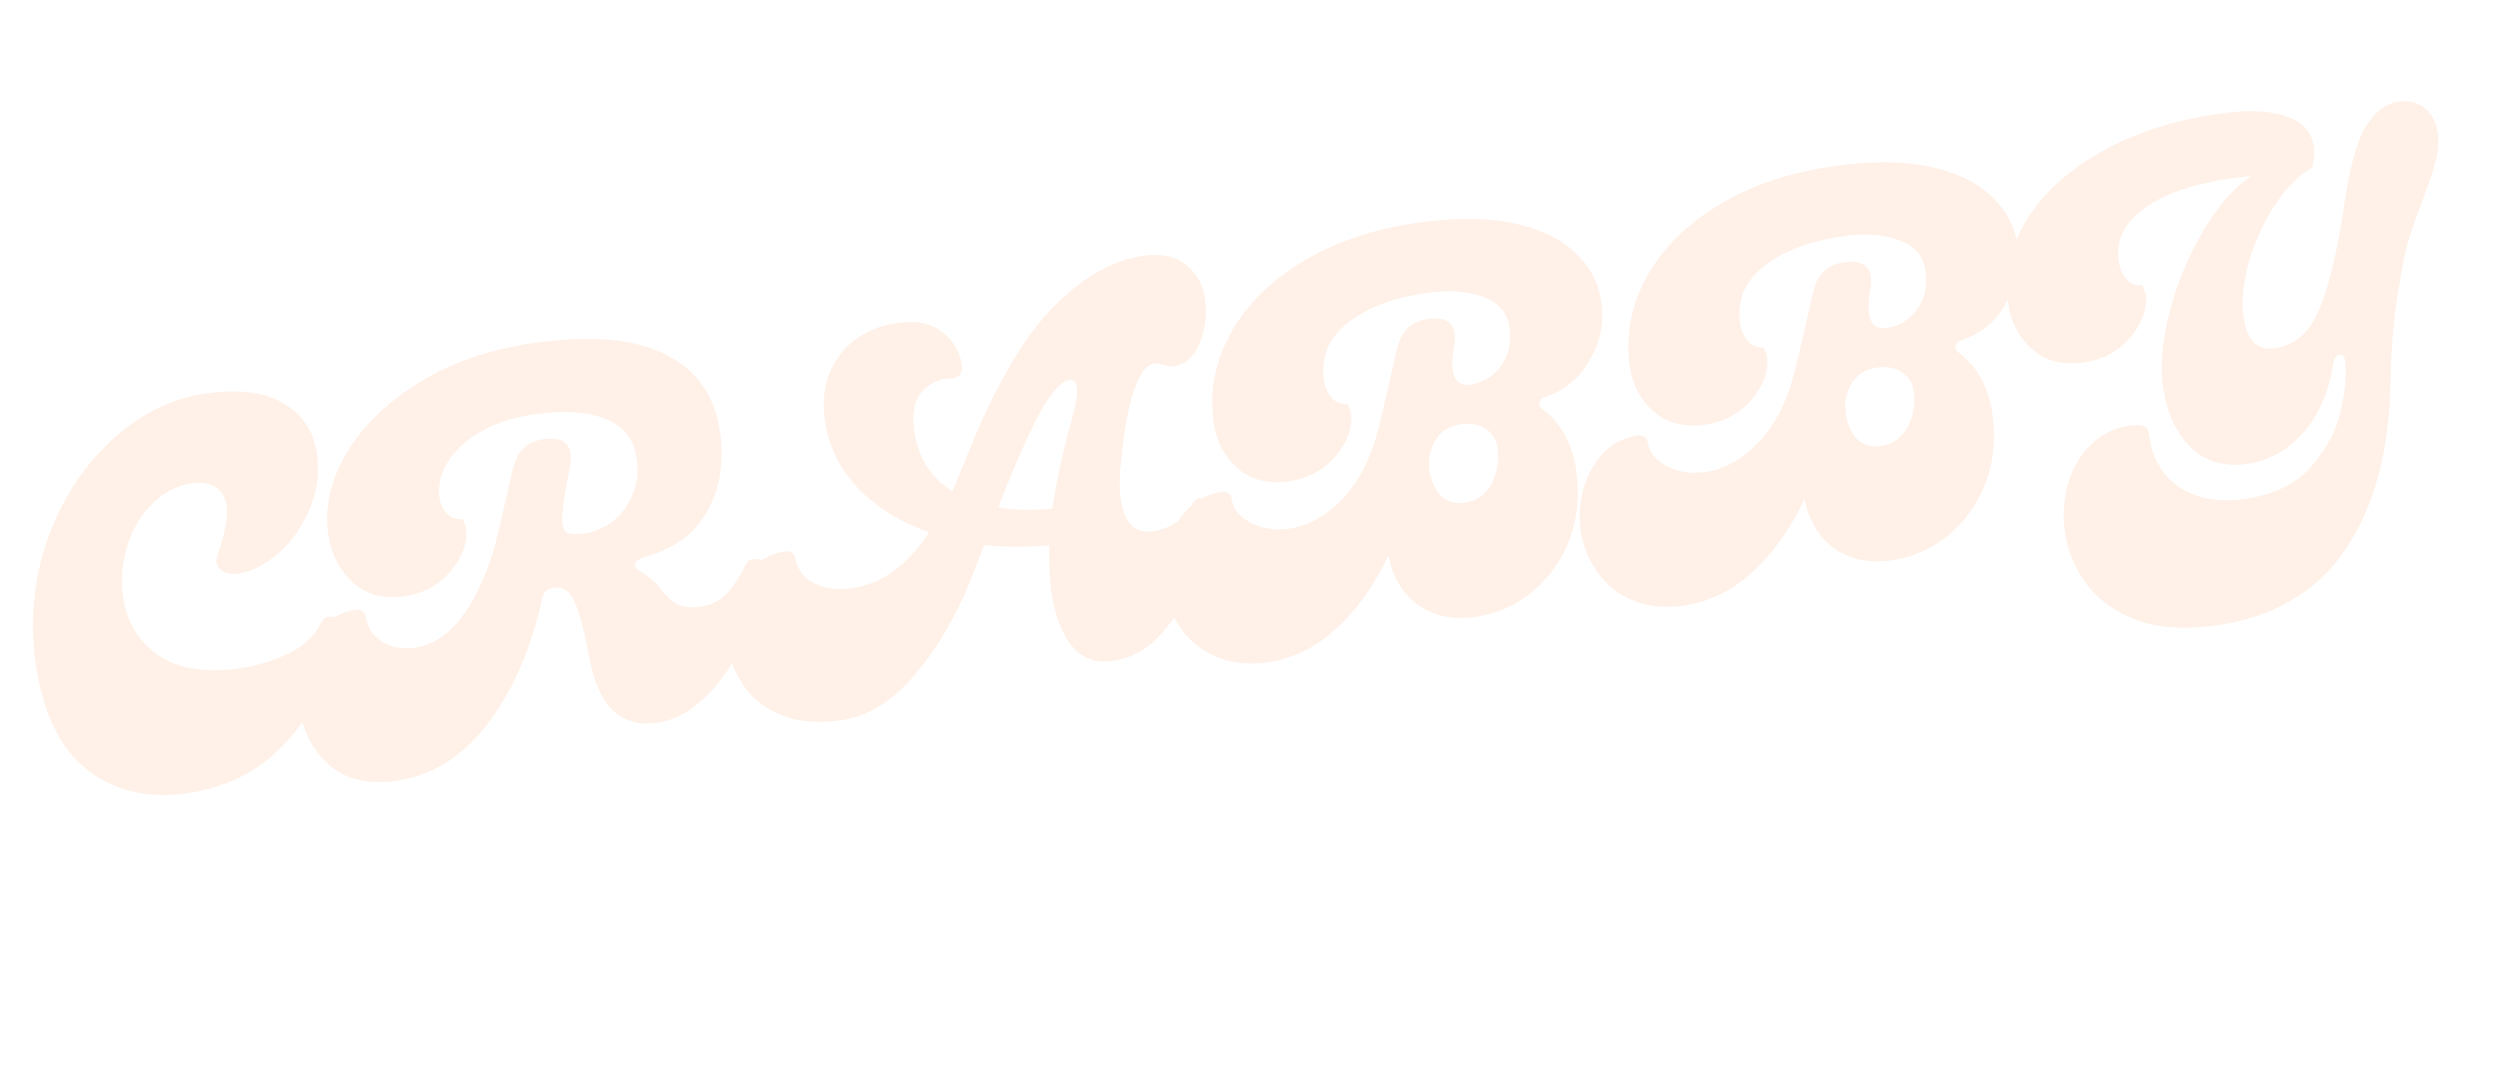
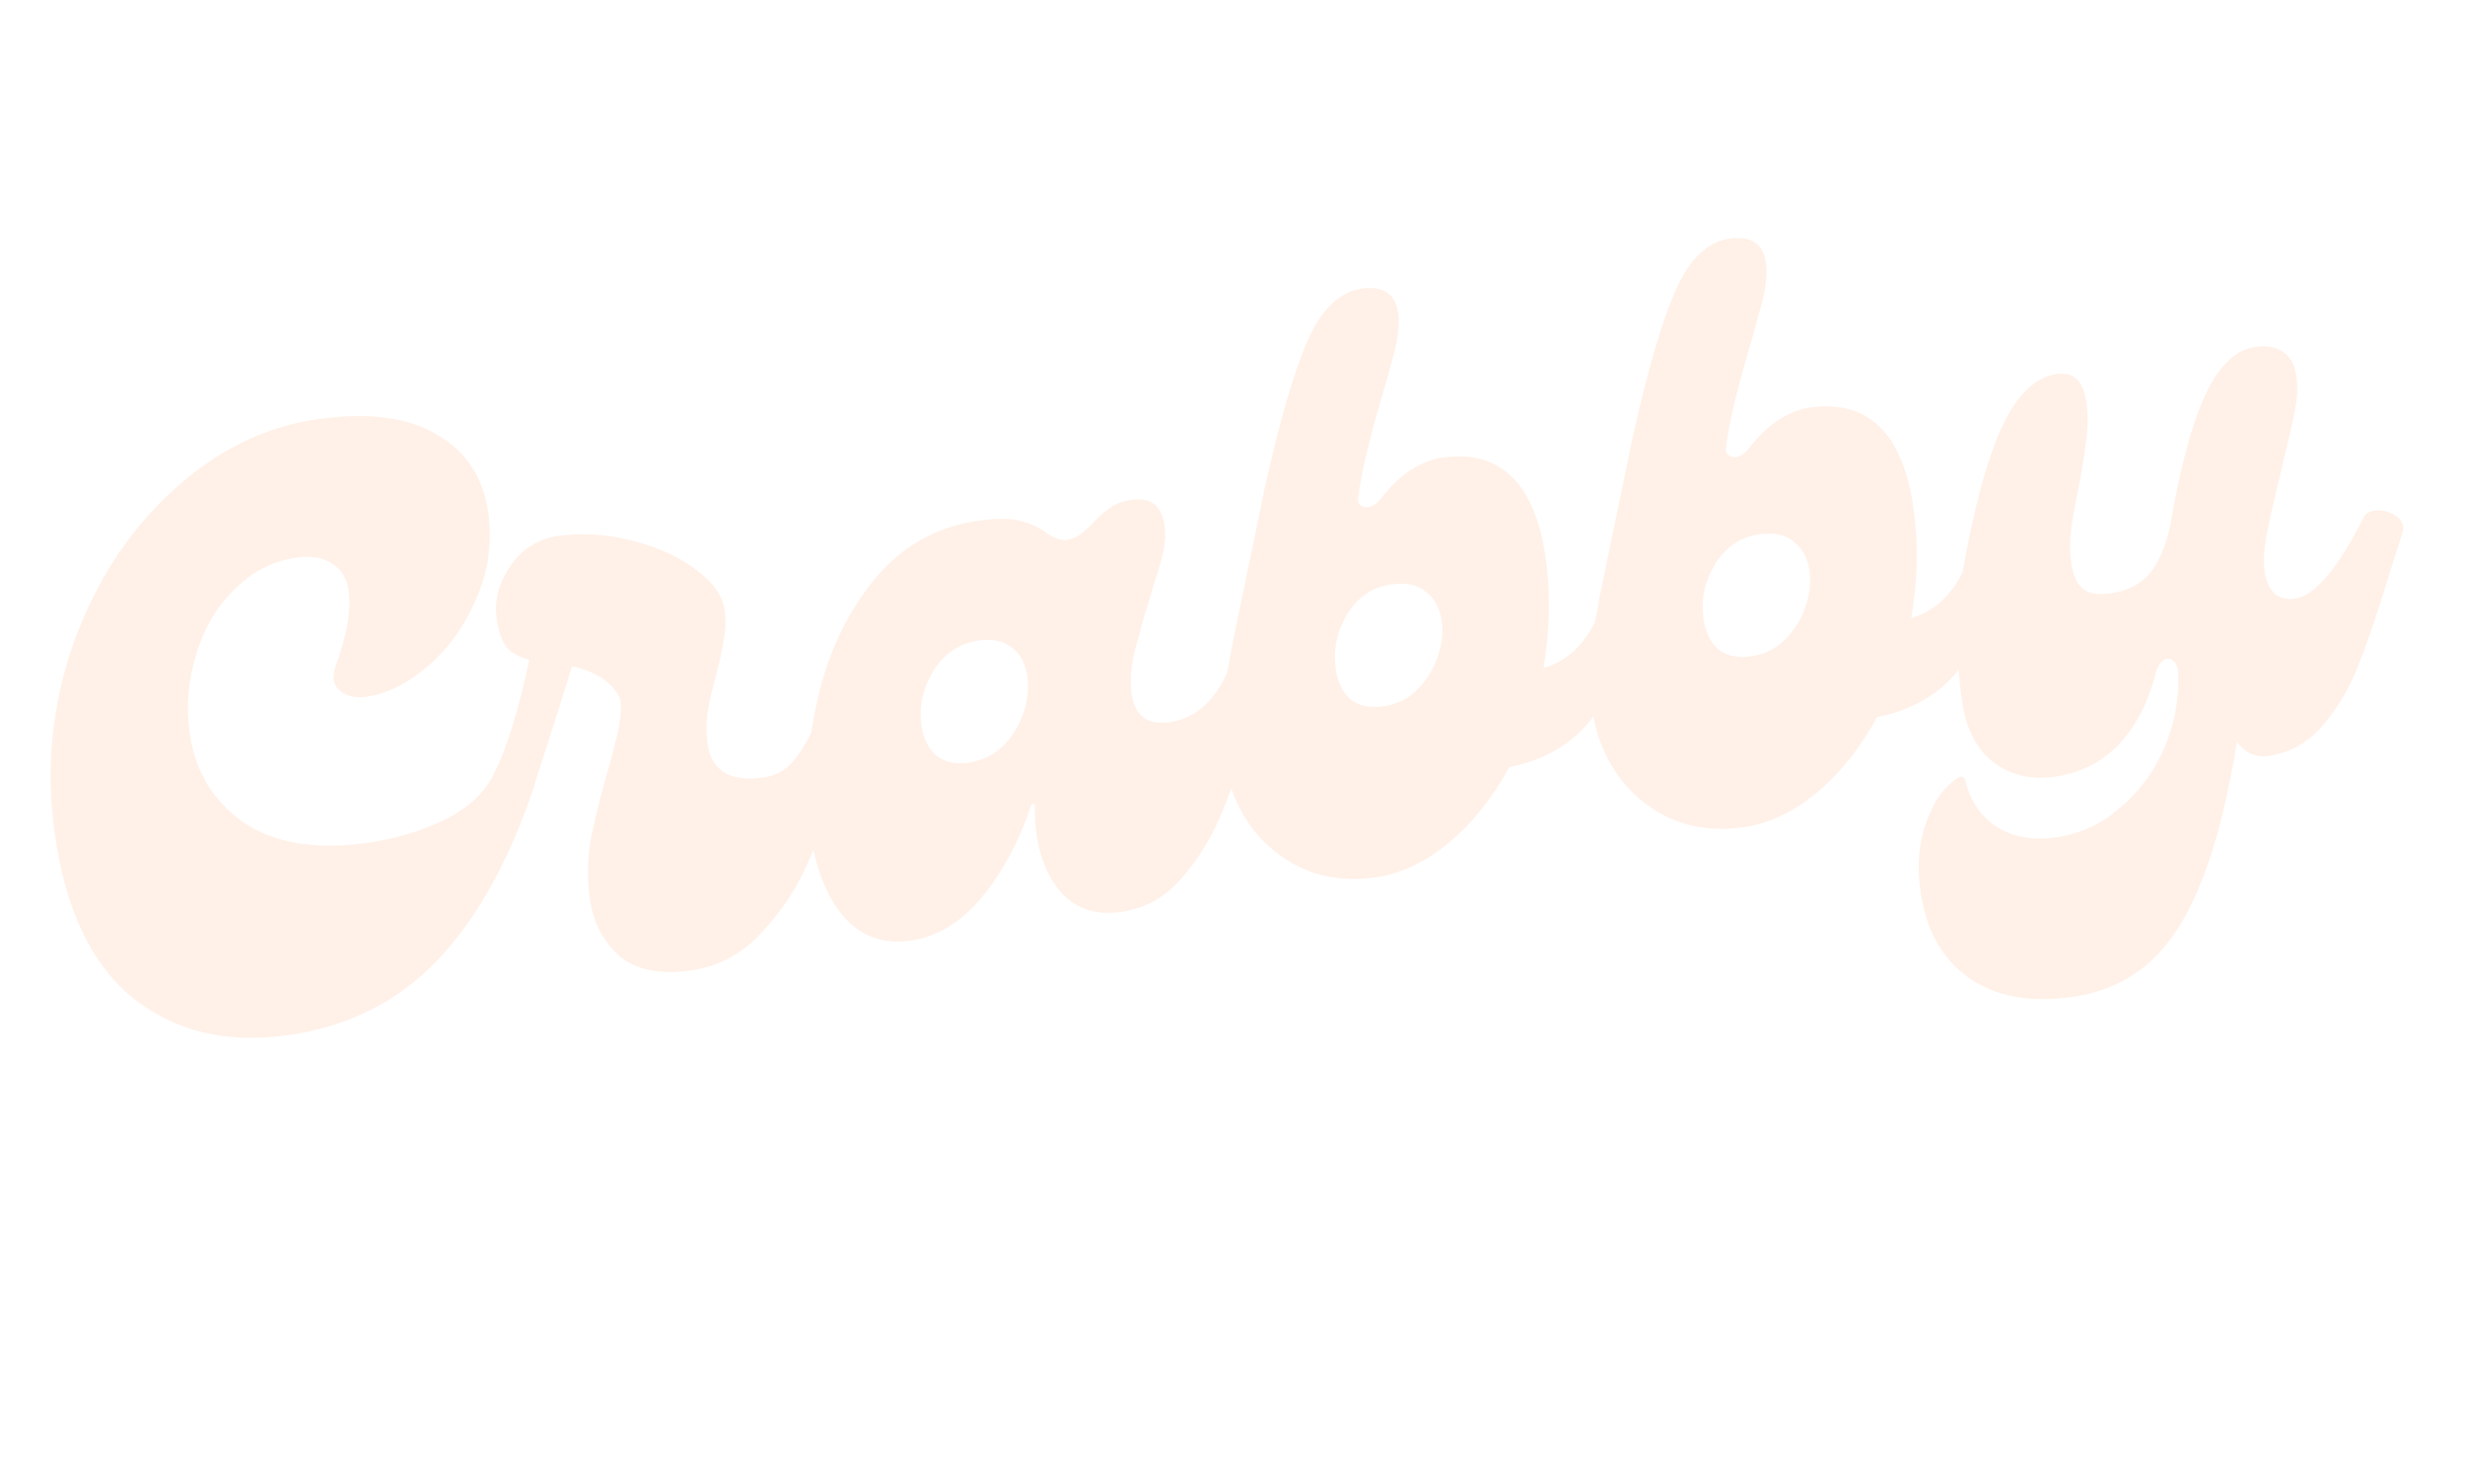
- <svg xmlns="http://www.w3.org/2000/svg" width="989" height="429" viewBox="0 0 989 429" fill="none">
-   <path d="M73.412 313.887C57.949 315.99 44.856 312.779 34.135 304.254C23.394 295.591 16.672 281.319 13.967 261.438C11.732 245.008 13.347 228.969 18.812 213.321C24.414 197.653 32.837 184.625 44.079 174.237C55.441 163.692 68.093 157.471 82.038 155.574C94.877 153.827 104.977 155.196 112.336 159.678C119.815 164.005 124.174 170.724 125.414 179.836C126.447 187.429 125.403 194.743 122.282 201.776C119.299 208.791 115.161 214.556 109.87 219.073C104.578 223.589 99.31 226.205 94.063 226.918C91.854 227.219 89.915 226.92 88.246 226.022C86.716 225.105 85.847 223.888 85.64 222.369C85.565 221.817 85.71 220.813 86.074 219.357C89.045 211.219 90.202 204.734 89.544 199.902C89.075 196.45 87.623 194.046 85.189 192.69C82.873 191.177 79.921 190.665 76.331 191.153C70.257 191.979 64.928 194.673 60.346 199.234C55.745 203.656 52.426 209.24 50.391 215.985C48.337 222.592 47.77 229.279 48.69 236.044C50.024 245.846 54.583 253.522 62.369 259.072C70.274 264.465 80.785 266.269 93.9 264.485C101.218 263.49 107.911 261.524 113.98 258.59C120.187 255.636 124.55 251.527 127.068 246.263C127.727 244.908 128.747 244.136 130.128 243.948C131.923 243.704 133.623 244.317 135.229 245.785C136.973 247.236 137.594 248.698 137.091 250.172C130.578 269.479 122.202 284.399 111.963 294.932C101.863 305.446 89.013 311.764 73.412 313.887ZM156.403 308.925C145.22 310.446 136.338 308.209 129.757 302.214C123.314 296.2 119.436 288.361 118.121 278.697C117.351 273.036 117.783 267.423 119.416 261.858C121.049 256.292 123.721 251.64 127.431 247.901C131.141 244.162 135.688 241.926 141.072 241.194C141.901 241.081 142.629 241.263 143.256 241.741C144.003 242.061 144.423 242.566 144.517 243.256C145.137 247.813 147.3 251.315 151.008 253.763C154.697 256.074 159.027 256.891 163.997 256.215C177.665 254.356 188.278 240.889 195.835 215.816L197.324 209.707C197.934 206.952 198.817 203.106 199.973 198.168C201.111 193.091 202.085 188.881 202.895 185.537C204.479 178.572 208.515 174.648 215.004 173.765C221.493 172.882 225.057 174.788 225.695 179.482C225.864 180.725 225.845 182.133 225.637 183.708C223.456 194.551 222.381 202.15 222.411 206.505C222.592 208.871 223.351 210.315 224.687 210.836C226.024 211.357 228.142 211.421 231.041 211.026C235.321 210.444 239.174 208.795 242.602 206.079C246.01 203.225 248.556 199.715 250.239 195.548C252.041 191.225 252.614 186.648 251.956 181.815C250.867 173.808 246.765 168.46 239.65 165.772C232.654 162.927 223.495 162.275 212.174 163.815C203.476 164.998 196.13 167.333 190.136 170.82C184.142 174.307 179.77 178.347 177.02 182.94C174.27 187.532 173.205 192.107 173.825 196.663C174.2 199.424 175.279 201.668 177.061 203.394C178.823 204.982 180.809 205.626 183.018 205.326C183.796 206.907 184.25 208.181 184.382 209.148C184.833 212.461 184.129 216.072 182.27 219.981C180.411 223.89 177.511 227.378 173.569 230.445C169.747 233.356 165.074 235.187 159.552 235.938C151.406 237.046 144.679 235.149 139.372 230.246C134.046 225.205 130.838 218.681 129.749 210.674C128.378 200.595 130.763 190.217 136.903 179.538C143.182 168.841 152.802 159.447 165.763 151.356C178.862 143.246 194.317 137.98 212.127 135.557C234.354 132.533 251.517 134.136 263.613 140.365C275.848 146.575 282.942 156.859 284.896 171.218C286.473 182.815 284.838 193.021 279.991 201.836C275.263 210.495 267.903 216.347 257.912 219.394C255.207 220.183 253.34 220.93 252.311 221.632C251.401 222.178 251.002 222.865 251.115 223.693C251.227 224.522 251.814 225.215 252.874 225.774C253.934 226.333 255.092 227.089 256.347 228.044C257.721 228.841 259.179 230.26 260.722 232.3C262.949 235.231 265.211 237.384 267.507 238.759C269.941 240.115 273.022 240.54 276.75 240.033C281.03 239.451 284.469 237.858 287.068 235.254C289.786 232.494 292.414 228.551 294.951 223.425C295.61 222.07 296.63 221.298 298.01 221.11C299.805 220.866 301.506 221.478 303.112 222.947C304.699 224.278 305.32 225.741 304.974 227.334C300.934 242.086 294.846 255.218 286.71 266.731C278.573 278.243 269.466 284.685 259.387 286.056C253.175 286.901 247.775 285.456 243.189 281.721C238.722 277.829 235.533 271.443 233.622 262.563L232.363 256.406C230.86 248.455 229.186 242.355 227.342 238.106C225.499 233.857 222.713 231.986 218.986 232.493C217.467 232.7 216.35 233.274 215.634 234.215C215.038 234.999 214.576 236.257 214.249 237.989C209.863 257.428 202.65 273.666 192.612 286.703C182.693 299.583 170.623 306.99 156.403 308.925ZM471.714 199.379C472.373 198.023 473.393 197.252 474.774 197.064C476.707 196.801 478.476 197.404 480.082 198.873C481.826 200.323 482.378 201.795 481.737 203.288L478.845 211.486C476.068 220.019 473.22 227.508 470.3 233.952C467.518 240.377 463.547 246.331 458.387 251.814C453.365 257.278 447.264 260.498 440.085 261.475C433.182 262.414 427.689 260.278 423.605 255.069C419.66 249.84 417.058 242.601 415.8 233.351C415.161 228.657 414.925 222.783 415.09 215.729C406.474 216.48 397.892 216.452 389.346 215.646L383.722 230.121C377.711 244.86 370.268 257.333 361.392 267.54C352.653 277.728 343.038 283.536 332.545 284.963C323.571 286.184 315.89 285.541 309.503 283.035C303.115 280.529 298.184 276.841 294.709 271.97C291.096 267.118 288.877 261.655 288.05 255.58C287.28 249.92 287.712 244.307 289.345 238.741C290.979 233.176 293.65 228.523 297.36 224.784C301.07 221.046 305.617 218.81 311.001 218.077C311.83 217.965 312.558 218.147 313.185 218.624C313.932 218.944 314.352 219.45 314.446 220.14C315.066 224.696 317.506 228.161 321.766 230.534C326.007 232.77 331.027 233.493 336.826 232.704C348.699 231.089 358.946 223.719 367.566 210.594C356.046 206.536 346.597 200.65 339.22 192.935C331.981 185.202 327.666 176.227 326.277 166.01C325.319 158.969 326.011 152.688 328.353 147.166C330.696 141.645 334.243 137.225 338.994 133.907C343.746 130.589 349.09 128.526 355.026 127.718C362.482 126.704 368.415 127.936 372.825 131.414C377.217 134.754 379.779 139.116 380.511 144.5C380.718 146.019 380.463 147.249 379.747 148.19C379.032 149.131 377.974 149.627 376.575 149.676C371.806 149.763 367.892 151.49 364.835 154.859C361.778 158.228 360.719 163.364 361.658 170.267C363.104 180.898 368.135 188.932 376.749 194.369L381.044 184.082C392.092 155.721 403.579 135.246 415.506 122.655C427.571 110.046 439.954 102.877 452.656 101.149C459.559 100.21 465.068 101.429 469.184 104.807C473.419 108.027 475.94 112.606 476.747 118.542C477.511 125.188 476.703 131.134 474.323 136.379C471.924 141.486 468.584 144.331 464.304 144.913C463.476 145.026 462.187 144.85 460.436 144.385C458.667 143.782 457.308 143.615 456.36 143.885C454.151 144.185 452.067 146.437 450.108 150.641C448.149 154.845 446.471 161.12 445.075 169.465C444.226 175.627 443.61 180.914 443.225 185.325C442.841 189.737 442.884 193.668 443.353 197.12C444.668 206.784 448.846 211.137 455.887 210.18C459.201 209.729 462.282 208.607 465.132 206.813C468.119 205 470.313 202.522 471.714 199.379ZM416.281 201.225C417.828 190.89 420.197 179.881 423.389 168.197C424.62 163.811 425.38 160.614 425.67 158.606C426.097 156.579 426.189 154.669 425.944 152.874C425.681 150.941 424.722 150.087 423.065 150.312C421.684 150.5 420.25 151.328 418.762 152.796C417.394 154.107 415.485 156.617 413.037 160.325C408.033 169.02 401.992 182.498 394.914 200.757C400.818 201.781 407.941 201.937 416.281 201.225ZM501.225 262.016C493.632 263.049 486.848 262.285 480.875 259.722C475.04 257.141 470.454 253.406 467.117 248.517C463.623 243.508 461.473 238.035 460.665 232.099C459.895 226.438 460.327 220.825 461.96 215.259C463.593 209.694 466.265 205.041 469.975 201.303C473.685 197.564 478.232 195.328 483.616 194.596C484.445 194.483 485.173 194.665 485.8 195.142C486.547 195.463 486.967 195.968 487.061 196.658C487.662 201.076 490.23 204.453 494.767 206.789C499.303 209.125 504.332 209.917 509.855 209.166C517.448 208.133 524.569 204.141 531.217 197.19C537.864 190.239 542.668 180.586 545.628 168.231L547.117 162.123C547.726 159.368 548.609 155.522 549.765 150.583C550.903 145.507 551.877 141.297 552.688 137.952C554.271 130.987 558.307 127.063 564.796 126.181C571.285 125.298 574.849 127.204 575.487 131.898C575.657 133.14 575.637 134.549 575.43 136.124C574.594 140.316 574.354 143.723 574.711 146.346C575.312 150.764 577.683 152.691 581.825 152.128C586.519 151.489 590.417 149.131 593.518 145.053C596.758 140.957 597.964 135.871 597.138 129.796C596.311 123.721 592.871 119.619 586.816 117.49C580.88 115.204 573.494 114.662 564.658 115.864C551.681 117.63 541.31 121.501 533.545 127.479C525.762 133.319 522.509 140.933 523.786 150.321C524.199 153.358 525.306 155.809 527.106 157.673C528.888 159.4 530.883 160.113 533.092 159.812C533.87 161.394 534.324 162.668 534.456 163.634C534.907 166.948 534.203 170.559 532.344 174.468C530.485 178.377 527.585 181.865 523.643 184.932C519.821 187.843 515.148 189.673 509.626 190.425C501.48 191.533 494.772 189.774 489.502 185.147C484.233 180.52 481.091 174.479 480.077 167.024C478.424 154.875 480.64 143.254 486.724 132.161C492.789 120.93 502.252 111.417 515.113 103.621C528.093 95.668 543.695 90.452 561.919 87.973C576.415 86.001 588.809 86.143 599.1 88.399C609.528 90.636 617.581 94.533 623.259 100.088C629.055 105.487 632.47 111.983 633.503 119.576C634.611 127.722 633.052 135.386 628.827 142.57C624.739 149.735 618.924 154.534 611.38 156.966C609.642 157.625 608.866 158.644 609.054 160.025C609.148 160.715 609.509 161.299 610.136 161.776C617.665 167.501 622.152 175.679 623.598 186.31C624.969 196.389 623.981 205.663 620.633 214.134C617.267 222.466 612.286 229.261 605.689 234.517C599.092 239.774 591.72 242.956 583.575 244.064C574.601 245.285 567.074 243.708 560.995 239.332C554.915 234.956 551.008 228.457 549.273 219.834C543.238 232.326 536.138 242.151 527.971 249.308C519.943 256.447 511.027 260.683 501.225 262.016ZM579.325 198.872C584.019 198.233 587.553 195.784 589.927 191.524C592.281 187.125 593.102 182.303 592.388 177.057C591.975 174.019 590.523 171.615 588.032 169.845C585.523 167.937 582.128 167.273 577.848 167.856C573.43 168.457 570.125 170.523 567.934 174.056C565.743 177.588 564.948 181.563 565.549 185.981C566.112 190.123 567.548 193.443 569.857 195.941C572.303 198.421 575.46 199.397 579.325 198.872ZM665.847 239.622C658.254 240.655 651.471 239.89 645.498 237.328C639.662 234.747 635.076 231.012 631.739 226.122C628.246 221.113 626.095 215.641 625.288 209.704C624.517 204.043 624.949 198.43 626.582 192.865C628.216 187.299 630.887 182.647 634.597 178.908C638.307 175.169 642.854 172.934 648.239 172.201C649.067 172.088 649.795 172.271 650.422 172.748C651.169 173.068 651.589 173.573 651.683 174.264C652.284 178.682 654.853 182.058 659.389 184.394C663.925 186.73 668.955 187.522 674.477 186.771C682.071 185.738 689.191 181.746 695.839 174.795C702.487 167.845 707.29 158.192 710.25 145.837L711.739 139.728C712.349 136.974 713.232 133.127 714.388 128.189C715.525 123.113 716.499 118.902 717.31 115.558C718.894 108.593 722.93 104.669 729.419 103.786C735.908 102.903 739.471 104.809 740.11 109.503C740.279 110.746 740.26 112.154 740.052 113.729C739.216 117.921 738.977 121.328 739.333 123.952C739.934 128.37 742.306 130.297 746.448 129.733C751.142 129.095 755.039 126.737 758.141 122.659C761.38 118.562 762.587 113.476 761.76 107.402C760.934 101.327 757.493 97.225 751.438 95.096C745.503 92.809 738.117 92.267 729.281 93.469C716.303 95.235 705.932 99.107 698.167 105.084C690.384 110.924 687.131 118.538 688.408 127.926C688.822 130.964 689.928 133.415 691.729 135.279C693.51 137.005 695.506 137.718 697.715 137.418C698.492 138.999 698.947 140.273 699.078 141.24C699.529 144.553 698.825 148.164 696.966 152.073C695.108 155.982 692.207 159.47 688.265 162.537C684.443 165.448 679.77 167.279 674.248 168.03C666.102 169.138 659.395 167.379 654.125 162.752C648.855 158.126 645.713 152.085 644.699 144.63C643.046 132.48 645.262 120.859 651.346 109.766C657.412 98.536 666.875 89.022 679.735 81.226C692.715 73.273 708.317 68.057 726.541 65.578C741.038 63.606 753.431 63.748 763.722 66.004C774.151 68.242 782.204 72.138 787.881 77.694C793.678 83.092 797.093 89.588 798.125 97.181C799.234 105.327 797.675 112.992 793.449 120.176C789.362 127.341 783.546 132.139 776.003 134.572C774.264 135.23 773.489 136.25 773.677 137.63C773.771 138.32 774.131 138.904 774.759 139.381C782.287 145.107 786.774 153.285 788.22 163.916C789.592 173.994 788.603 183.269 785.256 191.739C781.89 200.072 776.908 206.866 770.311 212.123C763.714 217.379 756.343 220.562 748.197 221.67C739.223 222.89 731.696 221.313 725.617 216.937C719.538 212.561 715.63 206.062 713.895 197.439C707.86 209.931 700.76 219.756 692.594 226.914C684.565 234.052 675.65 238.288 665.847 239.622ZM743.948 176.477C748.642 175.838 752.175 173.389 754.549 169.129C756.904 164.731 757.724 159.909 757.01 154.662C756.597 151.625 755.145 149.221 752.654 147.45C750.145 145.542 746.75 144.879 742.47 145.461C738.052 146.062 734.748 148.129 732.557 151.661C730.365 155.193 729.57 159.168 730.171 163.586C730.735 167.728 732.171 171.048 734.479 173.547C736.926 176.026 740.082 177.003 743.948 176.477ZM875.934 247.533C863.922 249.166 853.622 248.388 845.032 245.198C836.58 241.988 830.03 237.255 825.382 230.997C820.735 224.739 817.885 217.744 816.833 210.013C815.95 203.524 816.366 197.28 818.081 191.281C819.916 185.126 822.945 180.003 827.17 175.913C831.376 171.685 836.516 169.158 842.591 168.331C844.938 168.012 846.632 168.063 847.673 168.483C848.853 168.885 849.559 169.422 849.791 170.094C850.023 170.765 850.251 171.929 850.477 173.586C851.134 178.418 852.928 182.815 855.857 186.775C858.786 190.736 862.924 193.759 868.269 195.844C873.753 197.91 880.154 198.446 887.471 197.45C899.345 195.835 908.32 191.521 914.396 184.507C920.592 177.336 924.495 169.845 926.104 162.033C927.832 154.064 928.358 147.594 927.682 142.624C927.457 140.967 926.723 140.223 925.48 140.392C924.376 140.542 923.591 141.493 923.126 143.243C921.453 154.72 917.449 164.054 911.115 171.243C904.763 178.294 897.306 182.402 888.746 183.567C879.772 184.787 872.368 182.56 866.534 176.886C860.681 171.073 857.05 162.989 855.642 152.635C854.496 144.213 855.409 134.386 858.381 123.154C861.334 111.785 865.73 101.203 871.569 91.409C877.39 81.477 883.714 74.219 890.543 69.634C873.054 71.31 859.648 75.102 850.328 81.01C841.007 86.919 836.957 94.36 838.178 103.334C838.591 106.371 839.698 108.822 841.498 110.686C843.28 112.413 845.275 113.125 847.484 112.825C848.262 114.407 848.716 115.681 848.848 116.647C849.299 119.96 848.595 123.572 846.736 127.481C844.877 131.389 841.977 134.878 838.035 137.945C834.213 140.855 829.54 142.686 824.018 143.438C815.872 144.546 809.164 142.786 803.894 138.16C798.625 133.533 795.483 127.492 794.469 120.037C792.929 108.716 795.307 97.776 801.605 87.216C808.04 76.638 817.983 67.552 831.433 59.957C844.884 52.362 860.859 47.306 879.359 44.789C889.714 43.381 898.066 43.791 904.416 46.021C910.885 48.094 914.524 52.099 915.331 58.035C915.65 60.383 915.464 63.15 914.773 66.338C909.156 69.492 904.087 74.611 899.566 81.694C895.165 88.621 891.824 96.106 889.544 104.15C887.401 112.176 886.734 119.157 887.542 125.093C888.819 134.482 892.84 138.716 899.605 137.795C907.474 136.725 913.29 131.926 917.052 123.399C920.932 114.715 924.253 101.397 927.014 83.445C929.372 66.672 932.413 55.431 936.136 49.721C939.859 44.012 943.999 40.847 948.555 40.228C952.973 39.627 956.534 40.478 959.238 42.782C962.061 44.929 963.792 48.35 964.43 53.044C964.9 56.495 964.56 60.197 963.41 64.15C962.399 68.085 960.7 73.167 958.313 79.398C956.247 84.882 954.519 89.757 953.131 94.024C951.862 98.134 950.898 102.413 950.237 106.862C949.992 108.161 949.429 111.261 948.549 116.161C947.789 120.905 947.162 126.123 946.671 131.814C946.161 137.368 945.855 143.386 945.752 149.868C945.348 177.906 939.404 200.369 927.921 217.259C916.457 234.286 899.128 244.377 875.934 247.533Z" fill="#FFF1E8" />
+ <svg xmlns="http://www.w3.org/2000/svg" width="633" height="381" viewBox="0 0 633 381" fill="none">
+   <path d="M73.412 265.887C57.949 267.99 44.856 264.779 34.135 256.254C23.394 247.591 16.672 233.319 13.967 213.438C11.732 197.008 13.347 180.969 18.812 165.321C24.414 149.653 32.837 136.625 44.079 126.237C55.441 115.692 68.093 109.471 82.038 107.574C94.877 105.827 104.977 107.196 112.336 111.678C119.815 116.005 124.174 122.724 125.414 131.836C126.447 139.429 125.403 146.743 122.282 153.776C119.299 160.791 115.161 166.556 109.87 171.073C104.578 175.589 99.31 178.205 94.063 178.918C91.854 179.219 89.915 178.92 88.246 178.022C86.716 177.105 85.847 175.888 85.64 174.369C85.565 173.817 85.71 172.813 86.074 171.357C89.045 163.219 90.202 156.734 89.544 151.902C89.075 148.45 87.623 146.046 85.189 144.69C82.873 143.177 79.921 142.665 76.331 143.153C70.257 143.979 64.928 146.673 60.346 151.234C55.745 155.656 52.426 161.24 50.391 167.985C48.337 174.592 47.77 181.279 48.69 188.044C50.024 197.846 54.583 205.522 62.369 211.072C70.274 216.465 80.785 218.269 93.9 216.485C101.218 215.49 107.911 213.524 113.98 210.59C120.187 207.636 124.55 203.527 127.068 198.263C127.727 196.908 128.747 196.136 130.128 195.948C131.923 195.704 133.623 196.317 135.229 197.785C136.973 199.236 137.594 200.698 137.091 202.172C130.578 221.479 122.202 236.399 111.963 246.932C101.863 257.446 89.013 263.764 73.412 265.887ZM208.8 187.144C209.459 185.789 210.479 185.018 211.86 184.83C213.793 184.567 215.562 185.17 217.168 186.639C218.912 188.089 219.464 189.561 218.823 191.054L215.931 199.252C213.155 207.785 210.306 215.274 207.386 221.718C204.604 228.142 200.633 234.096 195.473 239.579C190.451 245.043 184.351 248.264 177.172 249.24C169.302 250.311 163.222 249.029 158.931 245.394C154.759 241.603 152.26 236.669 151.433 230.595C150.757 225.624 150.85 220.62 151.711 215.581C152.692 210.386 154.19 204.346 156.207 197.463C157.539 192.782 158.45 189.143 158.94 186.545C159.43 183.947 159.554 181.751 159.309 179.956C159.122 178.575 157.989 176.972 155.913 175.145C153.836 173.318 150.84 171.968 146.925 171.094C145.172 176.817 141.871 187.179 137.022 202.182C136.657 203.638 135.647 204.478 133.99 204.704C132.471 204.91 130.878 204.565 129.209 203.667C127.659 202.612 126.79 201.394 126.603 200.014C126.509 199.323 126.641 198.743 126.998 198.272C130.012 192.519 132.993 182.903 135.941 169.425C133.619 168.897 131.724 167.889 130.256 166.401C128.907 164.757 127.998 162.209 127.529 158.757C126.909 154.201 128.062 149.756 130.988 145.42C134.033 140.928 138.178 138.325 143.425 137.612C149.637 136.766 155.95 137.173 162.363 138.832C168.914 140.472 174.385 142.962 178.777 146.302C183.149 149.503 185.589 152.968 186.096 156.696C186.453 159.319 186.377 161.86 185.868 164.32C185.497 166.761 184.847 169.732 183.917 173.234C182.886 177.03 182.135 180.296 181.664 183.032C181.312 185.611 181.333 188.35 181.727 191.249C182.14 194.287 183.514 196.631 185.848 198.282C188.163 199.795 191.529 200.251 195.947 199.65C198.847 199.256 201.219 198.089 203.065 196.151C205.029 194.055 206.941 191.053 208.8 187.144ZM233.611 241.563C226.708 242.502 221.007 240.395 216.51 235.241C212.15 230.069 209.322 222.72 208.026 213.193C206.618 202.839 207.224 191.788 209.844 180.042C212.446 168.157 217.234 157.874 224.209 149.191C231.303 140.351 240.441 135.171 251.624 133.65C256.318 133.011 259.914 133.085 262.411 133.87C264.89 134.517 267.07 135.556 268.952 136.987C270.954 138.262 272.575 138.815 273.818 138.646C275.199 138.458 276.335 138.022 277.226 137.338C278.255 136.636 279.385 135.639 280.616 134.346C282.204 132.583 283.71 131.254 285.135 130.357C286.541 129.322 288.418 128.645 290.765 128.325C295.597 127.668 298.36 129.893 299.055 135.002C299.356 137.211 299.242 139.476 298.714 141.798C298.186 144.119 297.319 147.05 296.113 150.588C295.849 151.749 295.325 153.578 294.54 156.076C293.736 158.435 293.12 160.628 292.693 162.655C290.701 168.691 289.988 173.78 290.551 177.922C291.34 183.72 294.564 186.235 300.225 185.465C306.714 184.582 311.688 180.319 315.148 172.677C315.808 171.322 316.828 170.55 318.208 170.363C320.003 170.118 321.704 170.731 323.31 172.2C325.054 173.65 325.674 175.112 325.172 176.587L321.554 187.203C318.476 196.622 315.656 204.317 313.094 210.29C310.513 216.126 307.148 221.364 302.998 226.007C298.849 230.649 293.737 233.383 287.662 234.21C281.725 235.017 276.887 233.566 273.149 229.856C269.391 226.008 267.043 220.633 266.104 213.73C265.784 211.383 265.663 208.939 265.739 206.397L264.91 206.51C261.713 216.085 257.393 224.125 251.951 230.631C246.627 236.98 240.514 240.624 233.611 241.563ZM248.488 195.877C251.94 195.408 254.915 194.019 257.413 191.71C259.893 189.264 261.685 186.418 262.791 183.175C263.896 179.931 264.252 176.859 263.857 173.96C263.388 170.508 262.055 167.947 259.859 166.277C257.663 164.608 254.909 163.998 251.595 164.449C246.487 165.144 242.548 167.718 239.78 172.173C237.011 176.627 235.955 181.271 236.612 186.103C237.082 189.554 238.355 192.194 240.432 194.02C242.627 195.69 245.313 196.309 248.488 195.877ZM409.515 159.84C409.936 158.798 410.905 158.174 412.424 157.968C414.357 157.705 416.176 158.16 417.883 159.334C419.589 160.508 420.141 161.98 419.538 163.75C416.862 171.988 413.06 179.185 408.132 185.339C403.185 191.355 396.332 195.241 387.571 196.995C383.301 204.888 378.134 211.356 372.071 216.399C366.007 221.443 359.662 224.415 353.035 225.317C343.095 226.669 334.489 224.395 327.218 218.493C319.947 212.592 315.579 204.257 314.114 193.489C313.25 187.138 313.572 180.204 315.081 172.686C315.445 171.231 315.854 169.066 316.306 166.192L324.706 125.606C328.628 107.918 332.369 95.105 335.929 87.168C339.49 79.231 344.101 74.877 349.761 74.107C355.284 73.356 358.383 75.465 359.059 80.436C359.491 83.611 358.931 87.765 357.379 92.898C356.531 95.966 356.016 97.864 355.834 98.592C351.864 111.787 349.523 121.457 348.812 127.6L348.718 128.457C348.793 129.009 349.066 129.464 349.536 129.822C350.007 130.18 350.587 130.312 351.277 130.218C352.52 130.049 353.618 129.337 354.573 128.082C356.958 124.945 359.507 122.489 362.218 120.714C365.068 118.92 367.804 117.845 370.427 117.488C385.476 115.441 394.334 124.22 397.001 143.825C398.222 152.799 398.002 162.039 396.342 171.545C402.028 169.928 406.419 166.026 409.515 159.84ZM342.99 171.632C343.441 174.945 344.635 177.525 346.574 179.37C348.65 181.197 351.553 181.857 355.28 181.35C358.594 180.899 361.431 179.529 363.791 177.239C366.27 174.793 368.063 171.947 369.168 168.703C370.274 165.459 370.629 162.388 370.235 159.488C369.803 156.313 368.48 153.821 366.265 152.013C364.189 150.187 361.217 149.536 357.352 150.062C352.52 150.719 348.719 153.275 345.95 157.73C343.319 162.166 342.333 166.8 342.99 171.632ZM503.96 146.992C504.381 145.95 505.351 145.326 506.869 145.12C508.802 144.857 510.622 145.312 512.329 146.486C514.035 147.66 514.587 149.132 513.984 150.902C511.308 159.14 507.506 166.337 502.578 172.491C497.631 178.507 490.777 182.393 482.016 184.147C477.747 192.04 472.58 198.508 466.516 203.551C460.453 208.595 454.108 211.567 447.481 212.469C437.54 213.821 428.935 211.547 421.663 205.645C414.392 199.744 410.024 191.409 408.559 180.641C407.695 174.29 408.018 167.356 409.526 159.838C409.891 158.383 410.299 156.218 410.752 153.344L419.152 112.758C423.073 95.07 426.814 82.257 430.375 74.32C433.936 66.383 438.546 62.029 444.207 61.259C449.729 60.508 452.828 62.617 453.505 67.588C453.936 70.763 453.377 74.917 451.825 80.05C450.977 83.118 450.462 85.016 450.279 85.744C446.309 98.939 443.969 108.609 443.258 114.752L443.163 115.609C443.238 116.161 443.511 116.616 443.982 116.974C444.452 117.332 445.033 117.464 445.723 117.37C446.965 117.201 448.064 116.489 449.018 115.234C451.404 112.097 453.952 109.641 456.664 107.866C459.513 106.072 462.25 104.997 464.873 104.64C479.922 102.593 488.779 111.372 491.446 130.977C492.667 139.951 492.448 149.191 490.788 158.697C496.474 157.08 500.865 153.178 503.96 146.992ZM437.436 158.784C437.886 162.097 439.081 164.677 441.019 166.522C443.096 168.349 445.998 169.009 449.726 168.502C453.039 168.051 455.876 166.681 458.236 164.391C460.716 161.945 462.508 159.099 463.614 155.855C464.719 152.611 465.075 149.54 464.68 146.64C464.248 143.465 462.925 140.973 460.711 139.165C458.634 137.339 455.663 136.688 451.797 137.214C446.965 137.871 443.165 140.427 440.396 144.882C437.765 149.318 436.778 153.952 437.436 158.784ZM606.897 132.989C607.317 131.947 608.287 131.323 609.806 131.117C611.739 130.854 613.558 131.309 615.265 132.483C616.971 133.657 617.523 135.129 616.92 136.899L613.961 146.16C610.858 156.425 608.104 164.604 605.698 170.697C603.293 176.789 600.144 182.069 596.252 186.535C592.479 190.845 587.832 193.376 582.309 194.127C579.272 194.54 576.649 193.35 574.441 190.557C571.977 205.517 568.901 217.536 565.214 226.615C561.547 235.832 557.008 242.777 551.597 247.451C546.186 252.124 539.615 254.987 531.883 256.038C520.977 257.522 512.17 255.837 505.463 250.984C498.618 246.15 494.51 238.694 493.139 228.616C492.275 222.265 492.707 216.652 494.434 211.776C496.042 207.058 498.105 203.613 500.622 201.443C502.982 199.153 504.344 198.827 504.707 200.465C505.973 205.637 508.617 209.566 512.639 212.253C516.798 214.921 521.916 215.842 527.99 215.016C534.065 214.189 539.491 211.694 544.268 207.528C549.201 203.482 553.009 198.394 555.69 192.264C558.372 186.134 559.598 179.64 559.368 172.781L559.283 172.159C559.152 171.193 558.841 170.462 558.352 169.966C557.844 169.332 557.245 169.062 556.554 169.156C555.174 169.344 554.16 170.677 553.513 173.155C551.571 180.591 548.388 186.649 543.962 191.329C539.518 195.87 533.982 198.592 527.355 199.494C521.419 200.301 516.254 199.035 511.863 195.695C507.471 192.355 504.768 186.958 503.754 179.502C502.195 168.043 502.268 157.206 503.972 146.99C506.82 130.713 510.134 118.38 513.914 109.992C517.814 101.446 522.594 96.788 528.254 96.018C532.534 95.436 535.05 97.906 535.801 103.428C536.214 106.466 536.204 109.49 535.77 112.502C535.474 115.496 534.836 119.59 533.855 124.786C532.837 129.705 532.161 133.523 531.828 136.24C531.494 138.958 531.506 141.628 531.863 144.251C532.295 147.426 533.235 149.689 534.685 151.038C536.134 152.388 538.515 152.838 541.829 152.387C546.246 151.786 549.667 150.055 552.09 147.194C554.495 144.195 556.247 140.02 557.347 134.667C559.849 119.984 562.84 108.89 566.318 101.386C569.797 93.882 574.091 89.783 579.199 89.088C582.237 88.674 584.618 89.124 586.343 90.436C588.188 91.591 589.326 93.757 589.758 96.932C590.096 99.417 589.97 102.106 589.379 104.999C588.907 107.735 587.943 112.014 586.485 117.837C586.039 119.726 585.329 122.775 584.355 126.986C583.362 131.058 582.498 135.043 581.762 138.939C581.328 141.951 581.252 144.493 581.534 146.564C581.91 149.325 582.813 151.311 584.243 152.523C585.655 153.596 587.327 154.002 589.26 153.739C594.368 153.044 600.247 146.127 606.897 132.989Z" fill="#FFF1E8" />
</svg>
